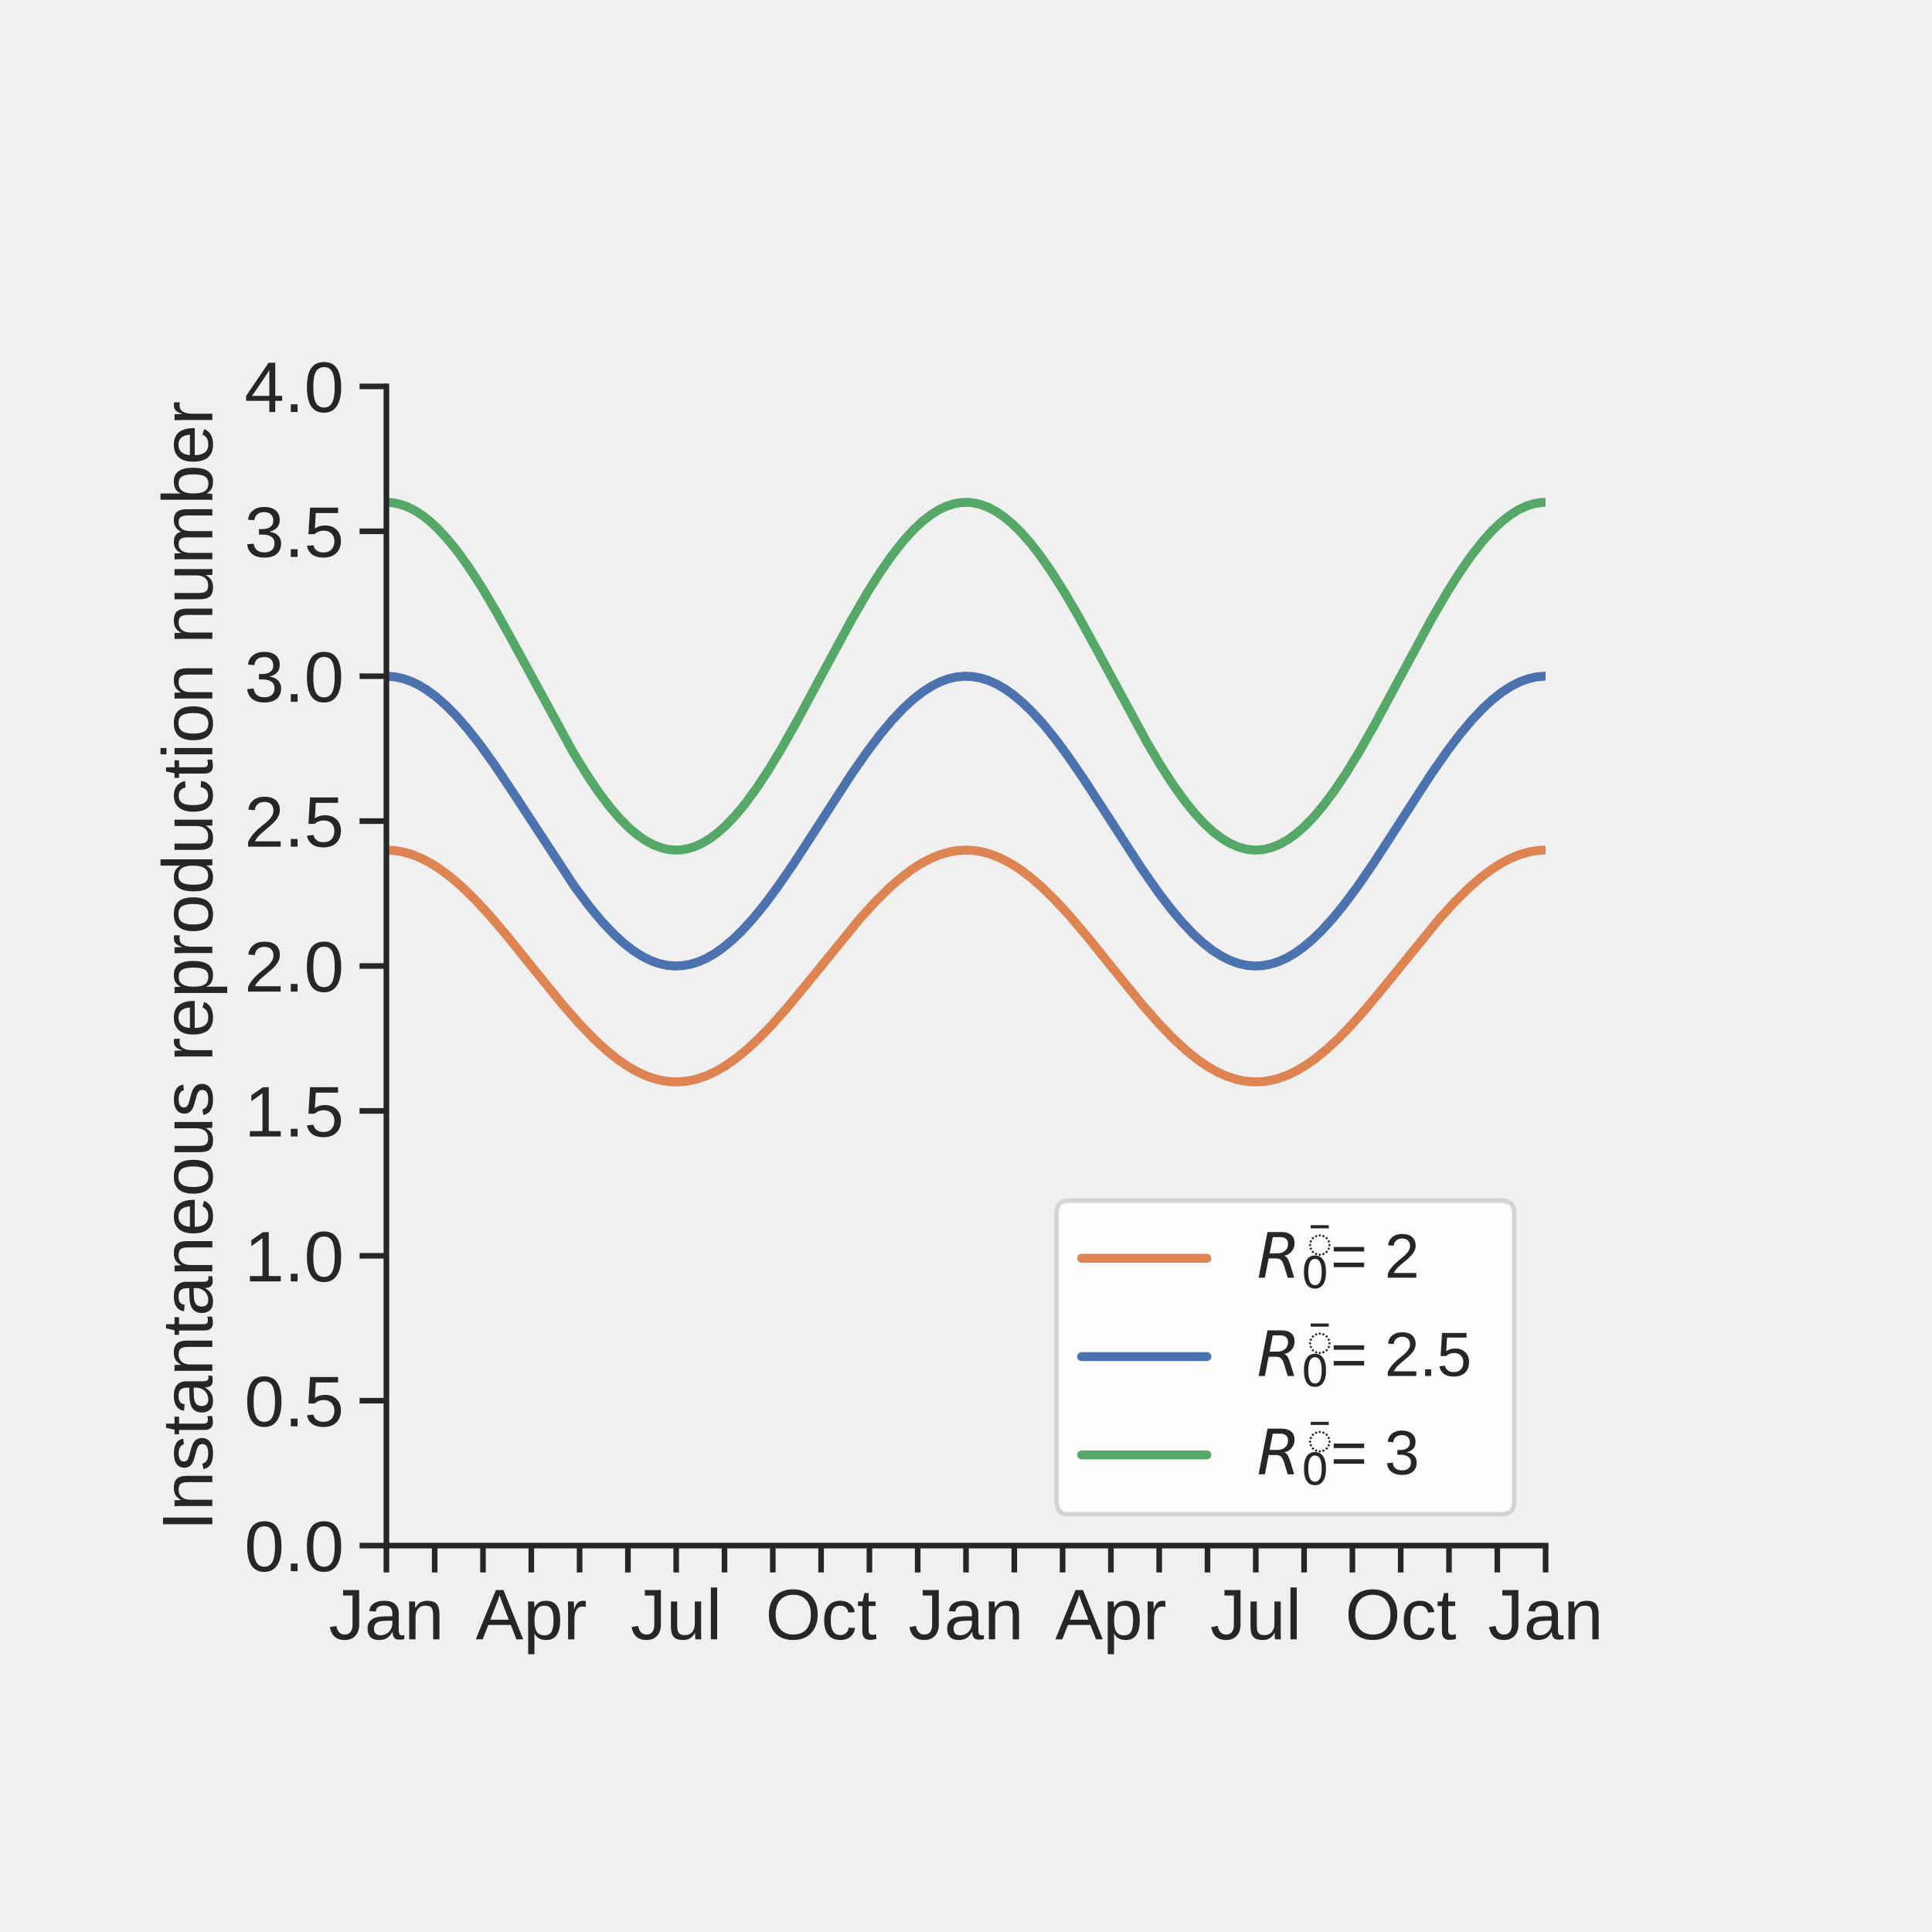
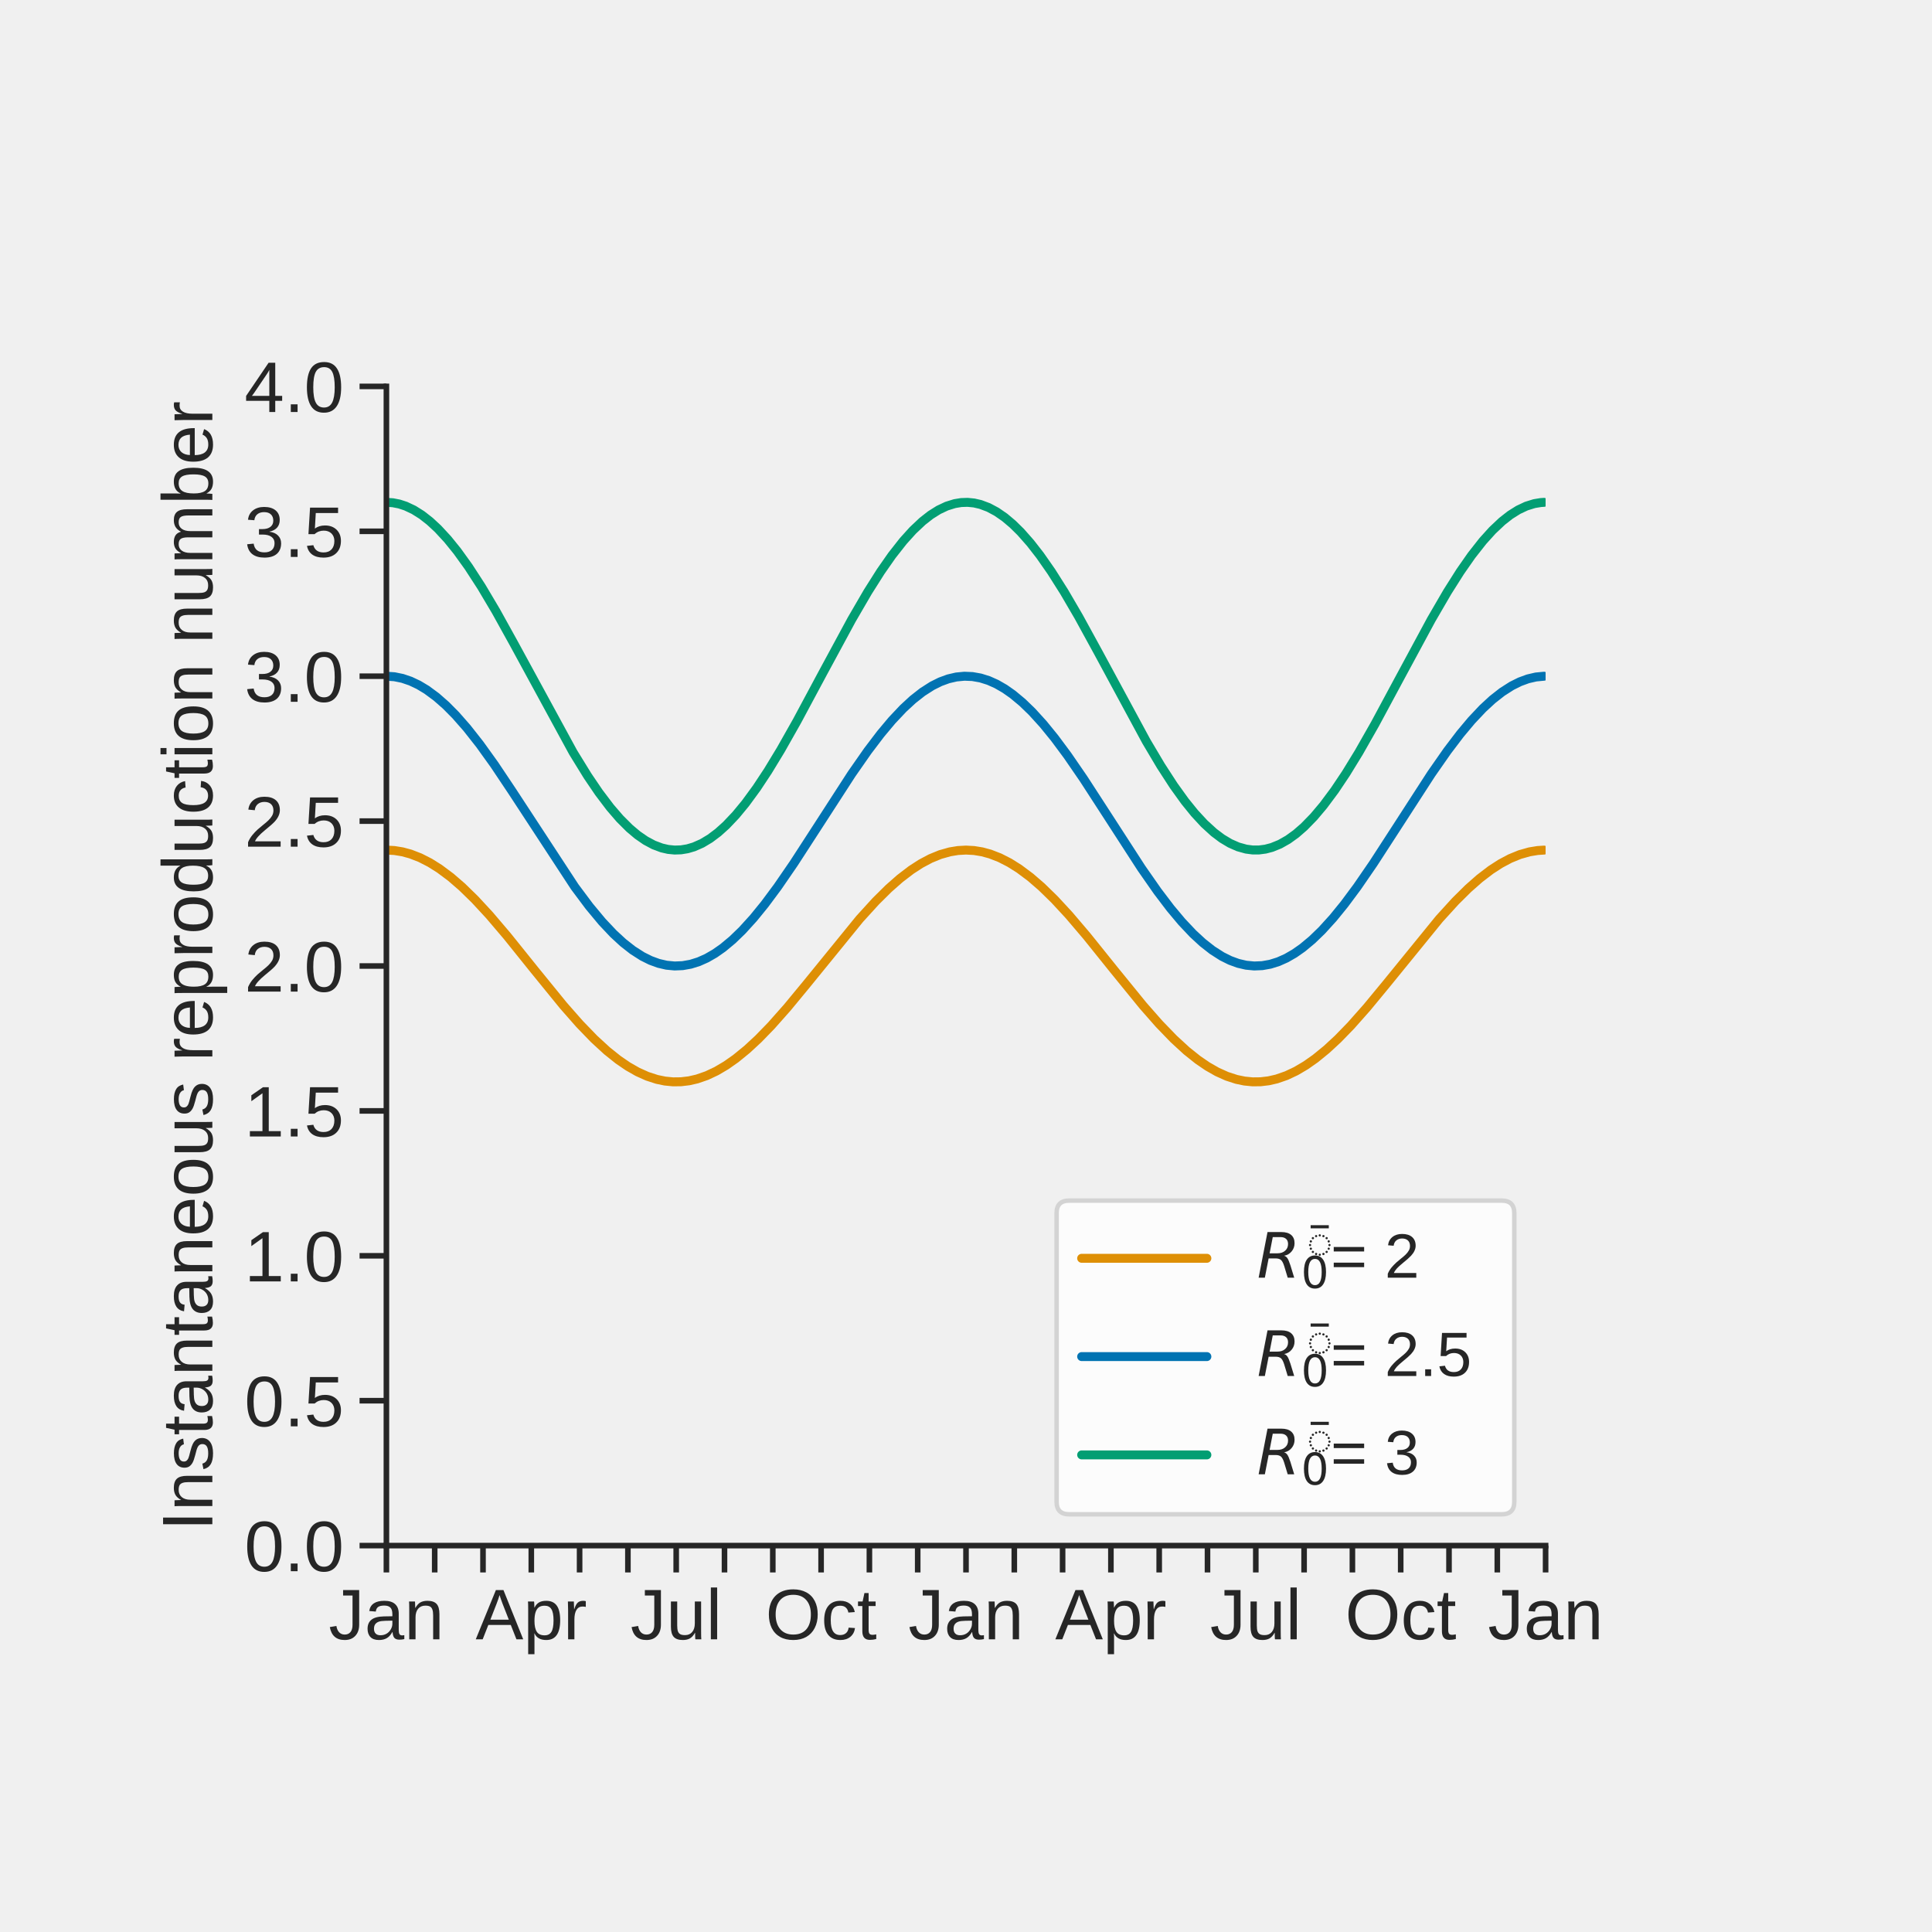
<svg xmlns="http://www.w3.org/2000/svg" xmlns:xlink="http://www.w3.org/1999/xlink" width="432pt" height="432pt" viewBox="0 0 432 432" version="1.1">
  <defs>
    <style type="text/css">*{stroke-linejoin: round; stroke-linecap: butt}</style>
  </defs>
  <g id="figure_1">
    <g id="patch_1">
      <path d="M 0 432  L 432 432  L 432 0  L 0 0  L 0 432  z " style="fill: none" />
    </g>
    <g id="axes_1">
      <g id="patch_2">
        <path d="M 86.4 345.6  L 345.6 345.6  L 345.6 86.4  L 86.4 86.4  L 86.4 345.6  z " style="fill: none" />
      </g>
      <g id="matplotlib.axis_1">
        <g id="xtick_1">
          <g id="line2d_1">
            <defs>
-               <path id="mb07f3ccccc" d="M 0 0  L 0 6  " style="stroke: #262626; stroke-width: 1.25" />
+               <path id="m06b6072ce8" d="M 0 0  L 0 6  " style="stroke: #262626; stroke-width: 1.25" />
            </defs>
            <g>
-               <use xlink:href="#mb07f3ccccc" x="86.4" y="345.6" style="fill: #262626; stroke: #262626; stroke-width: 1.25" />
+               <use xlink:href="#m06b6072ce8" x="86.4" y="345.6" style="fill: #262626; stroke: #262626; stroke-width: 1.25" />
            </g>
          </g>
          <g id="text_1">
            <text style="fill: #262626; font: 16px 'Arial', 'DejaVu Sans', 'Liberation Sans', 'Bitstream Vera Sans', sans-serif; text-anchor: middle" x="86.4" y="366.553" transform="rotate(-0 86.4 366.5525)">Jan</text>
          </g>
        </g>
        <g id="xtick_2">
          <g id="line2d_2">
            <g>
-               <use xlink:href="#mb07f3ccccc" x="97.2" y="345.6" style="fill: #262626; stroke: #262626; stroke-width: 1.25" />
+               <use xlink:href="#m06b6072ce8" x="97.2" y="345.6" style="fill: #262626; stroke: #262626; stroke-width: 1.25" />
            </g>
          </g>
        </g>
        <g id="xtick_3">
          <g id="line2d_3">
            <g>
-               <use xlink:href="#mb07f3ccccc" x="108" y="345.6" style="fill: #262626; stroke: #262626; stroke-width: 1.25" />
+               <use xlink:href="#m06b6072ce8" x="108" y="345.6" style="fill: #262626; stroke: #262626; stroke-width: 1.25" />
            </g>
          </g>
        </g>
        <g id="xtick_4">
          <g id="line2d_4">
            <g>
-               <use xlink:href="#mb07f3ccccc" x="118.8" y="345.6" style="fill: #262626; stroke: #262626; stroke-width: 1.25" />
+               <use xlink:href="#m06b6072ce8" x="118.8" y="345.6" style="fill: #262626; stroke: #262626; stroke-width: 1.25" />
            </g>
          </g>
          <g id="text_2">
            <text style="fill: #262626; font: 16px 'Arial', 'DejaVu Sans', 'Liberation Sans', 'Bitstream Vera Sans', sans-serif; text-anchor: middle" x="118.8" y="366.553" transform="rotate(-0 118.8 366.5525)">Apr</text>
          </g>
        </g>
        <g id="xtick_5">
          <g id="line2d_5">
            <g>
-               <use xlink:href="#mb07f3ccccc" x="129.6" y="345.6" style="fill: #262626; stroke: #262626; stroke-width: 1.25" />
+               <use xlink:href="#m06b6072ce8" x="129.6" y="345.6" style="fill: #262626; stroke: #262626; stroke-width: 1.25" />
            </g>
          </g>
        </g>
        <g id="xtick_6">
          <g id="line2d_6">
            <g>
-               <use xlink:href="#mb07f3ccccc" x="140.4" y="345.6" style="fill: #262626; stroke: #262626; stroke-width: 1.25" />
+               <use xlink:href="#m06b6072ce8" x="140.4" y="345.6" style="fill: #262626; stroke: #262626; stroke-width: 1.25" />
            </g>
          </g>
        </g>
        <g id="xtick_7">
          <g id="line2d_7">
            <g>
-               <use xlink:href="#mb07f3ccccc" x="151.2" y="345.6" style="fill: #262626; stroke: #262626; stroke-width: 1.25" />
+               <use xlink:href="#m06b6072ce8" x="151.2" y="345.6" style="fill: #262626; stroke: #262626; stroke-width: 1.25" />
            </g>
          </g>
          <g id="text_3">
            <text style="fill: #262626; font: 16px 'Arial', 'DejaVu Sans', 'Liberation Sans', 'Bitstream Vera Sans', sans-serif; text-anchor: middle" x="151.2" y="366.553" transform="rotate(-0 151.2 366.5525)">Jul</text>
          </g>
        </g>
        <g id="xtick_8">
          <g id="line2d_8">
            <g>
-               <use xlink:href="#mb07f3ccccc" x="162" y="345.6" style="fill: #262626; stroke: #262626; stroke-width: 1.25" />
+               <use xlink:href="#m06b6072ce8" x="162" y="345.6" style="fill: #262626; stroke: #262626; stroke-width: 1.25" />
            </g>
          </g>
        </g>
        <g id="xtick_9">
          <g id="line2d_9">
            <g>
-               <use xlink:href="#mb07f3ccccc" x="172.8" y="345.6" style="fill: #262626; stroke: #262626; stroke-width: 1.25" />
+               <use xlink:href="#m06b6072ce8" x="172.8" y="345.6" style="fill: #262626; stroke: #262626; stroke-width: 1.25" />
            </g>
          </g>
        </g>
        <g id="xtick_10">
          <g id="line2d_10">
            <g>
-               <use xlink:href="#mb07f3ccccc" x="183.6" y="345.6" style="fill: #262626; stroke: #262626; stroke-width: 1.25" />
+               <use xlink:href="#m06b6072ce8" x="183.6" y="345.6" style="fill: #262626; stroke: #262626; stroke-width: 1.25" />
            </g>
          </g>
          <g id="text_4">
            <text style="fill: #262626; font: 16px 'Arial', 'DejaVu Sans', 'Liberation Sans', 'Bitstream Vera Sans', sans-serif; text-anchor: middle" x="183.6" y="366.553" transform="rotate(-0 183.6 366.5525)">Oct</text>
          </g>
        </g>
        <g id="xtick_11">
          <g id="line2d_11">
            <g>
-               <use xlink:href="#mb07f3ccccc" x="194.4" y="345.6" style="fill: #262626; stroke: #262626; stroke-width: 1.25" />
+               <use xlink:href="#m06b6072ce8" x="194.4" y="345.6" style="fill: #262626; stroke: #262626; stroke-width: 1.25" />
            </g>
          </g>
        </g>
        <g id="xtick_12">
          <g id="line2d_12">
            <g>
-               <use xlink:href="#mb07f3ccccc" x="205.2" y="345.6" style="fill: #262626; stroke: #262626; stroke-width: 1.25" />
+               <use xlink:href="#m06b6072ce8" x="205.2" y="345.6" style="fill: #262626; stroke: #262626; stroke-width: 1.25" />
            </g>
          </g>
        </g>
        <g id="xtick_13">
          <g id="line2d_13">
            <g>
-               <use xlink:href="#mb07f3ccccc" x="216" y="345.6" style="fill: #262626; stroke: #262626; stroke-width: 1.25" />
+               <use xlink:href="#m06b6072ce8" x="216" y="345.6" style="fill: #262626; stroke: #262626; stroke-width: 1.25" />
            </g>
          </g>
          <g id="text_5">
            <text style="fill: #262626; font: 16px 'Arial', 'DejaVu Sans', 'Liberation Sans', 'Bitstream Vera Sans', sans-serif; text-anchor: middle" x="216" y="366.553" transform="rotate(-0 216 366.5525)">Jan</text>
          </g>
        </g>
        <g id="xtick_14">
          <g id="line2d_14">
            <g>
-               <use xlink:href="#mb07f3ccccc" x="226.8" y="345.6" style="fill: #262626; stroke: #262626; stroke-width: 1.25" />
+               <use xlink:href="#m06b6072ce8" x="226.8" y="345.6" style="fill: #262626; stroke: #262626; stroke-width: 1.25" />
            </g>
          </g>
        </g>
        <g id="xtick_15">
          <g id="line2d_15">
            <g>
-               <use xlink:href="#mb07f3ccccc" x="237.6" y="345.6" style="fill: #262626; stroke: #262626; stroke-width: 1.25" />
+               <use xlink:href="#m06b6072ce8" x="237.6" y="345.6" style="fill: #262626; stroke: #262626; stroke-width: 1.25" />
            </g>
          </g>
        </g>
        <g id="xtick_16">
          <g id="line2d_16">
            <g>
-               <use xlink:href="#mb07f3ccccc" x="248.4" y="345.6" style="fill: #262626; stroke: #262626; stroke-width: 1.25" />
+               <use xlink:href="#m06b6072ce8" x="248.4" y="345.6" style="fill: #262626; stroke: #262626; stroke-width: 1.25" />
            </g>
          </g>
          <g id="text_6">
            <text style="fill: #262626; font: 16px 'Arial', 'DejaVu Sans', 'Liberation Sans', 'Bitstream Vera Sans', sans-serif; text-anchor: middle" x="248.4" y="366.553" transform="rotate(-0 248.4 366.5525)">Apr</text>
          </g>
        </g>
        <g id="xtick_17">
          <g id="line2d_17">
            <g>
-               <use xlink:href="#mb07f3ccccc" x="259.2" y="345.6" style="fill: #262626; stroke: #262626; stroke-width: 1.25" />
+               <use xlink:href="#m06b6072ce8" x="259.2" y="345.6" style="fill: #262626; stroke: #262626; stroke-width: 1.25" />
            </g>
          </g>
        </g>
        <g id="xtick_18">
          <g id="line2d_18">
            <g>
-               <use xlink:href="#mb07f3ccccc" x="270" y="345.6" style="fill: #262626; stroke: #262626; stroke-width: 1.25" />
+               <use xlink:href="#m06b6072ce8" x="270" y="345.6" style="fill: #262626; stroke: #262626; stroke-width: 1.25" />
            </g>
          </g>
        </g>
        <g id="xtick_19">
          <g id="line2d_19">
            <g>
-               <use xlink:href="#mb07f3ccccc" x="280.8" y="345.6" style="fill: #262626; stroke: #262626; stroke-width: 1.25" />
+               <use xlink:href="#m06b6072ce8" x="280.8" y="345.6" style="fill: #262626; stroke: #262626; stroke-width: 1.25" />
            </g>
          </g>
          <g id="text_7">
            <text style="fill: #262626; font: 16px 'Arial', 'DejaVu Sans', 'Liberation Sans', 'Bitstream Vera Sans', sans-serif; text-anchor: middle" x="280.8" y="366.553" transform="rotate(-0 280.8 366.5525)">Jul</text>
          </g>
        </g>
        <g id="xtick_20">
          <g id="line2d_20">
            <g>
-               <use xlink:href="#mb07f3ccccc" x="291.6" y="345.6" style="fill: #262626; stroke: #262626; stroke-width: 1.25" />
+               <use xlink:href="#m06b6072ce8" x="291.6" y="345.6" style="fill: #262626; stroke: #262626; stroke-width: 1.25" />
            </g>
          </g>
        </g>
        <g id="xtick_21">
          <g id="line2d_21">
            <g>
-               <use xlink:href="#mb07f3ccccc" x="302.4" y="345.6" style="fill: #262626; stroke: #262626; stroke-width: 1.25" />
+               <use xlink:href="#m06b6072ce8" x="302.4" y="345.6" style="fill: #262626; stroke: #262626; stroke-width: 1.25" />
            </g>
          </g>
        </g>
        <g id="xtick_22">
          <g id="line2d_22">
            <g>
-               <use xlink:href="#mb07f3ccccc" x="313.2" y="345.6" style="fill: #262626; stroke: #262626; stroke-width: 1.25" />
+               <use xlink:href="#m06b6072ce8" x="313.2" y="345.6" style="fill: #262626; stroke: #262626; stroke-width: 1.25" />
            </g>
          </g>
          <g id="text_8">
            <text style="fill: #262626; font: 16px 'Arial', 'DejaVu Sans', 'Liberation Sans', 'Bitstream Vera Sans', sans-serif; text-anchor: middle" x="313.2" y="366.553" transform="rotate(-0 313.2 366.5525)">Oct</text>
          </g>
        </g>
        <g id="xtick_23">
          <g id="line2d_23">
            <g>
-               <use xlink:href="#mb07f3ccccc" x="324" y="345.6" style="fill: #262626; stroke: #262626; stroke-width: 1.25" />
+               <use xlink:href="#m06b6072ce8" x="324" y="345.6" style="fill: #262626; stroke: #262626; stroke-width: 1.25" />
            </g>
          </g>
        </g>
        <g id="xtick_24">
          <g id="line2d_24">
            <g>
-               <use xlink:href="#mb07f3ccccc" x="334.8" y="345.6" style="fill: #262626; stroke: #262626; stroke-width: 1.25" />
+               <use xlink:href="#m06b6072ce8" x="334.8" y="345.6" style="fill: #262626; stroke: #262626; stroke-width: 1.25" />
            </g>
          </g>
        </g>
        <g id="xtick_25">
          <g id="line2d_25">
            <g>
-               <use xlink:href="#mb07f3ccccc" x="345.6" y="345.6" style="fill: #262626; stroke: #262626; stroke-width: 1.25" />
+               <use xlink:href="#m06b6072ce8" x="345.6" y="345.6" style="fill: #262626; stroke: #262626; stroke-width: 1.25" />
            </g>
          </g>
          <g id="text_9">
            <text style="fill: #262626; font: 16px 'Arial', 'DejaVu Sans', 'Liberation Sans', 'Bitstream Vera Sans', sans-serif; text-anchor: middle" x="345.6" y="366.553" transform="rotate(-0 345.6 366.5525)">Jan</text>
          </g>
        </g>
        <g id="text_10">
          <text style="fill: #262626; font: 16px 'Arial', 'DejaVu Sans', 'Liberation Sans', 'Bitstream Vera Sans', sans-serif; text-anchor: middle" x="216" y="385.185" transform="rotate(-0 216 385.185)"> </text>
        </g>
      </g>
      <g id="matplotlib.axis_2">
        <g id="ytick_1">
          <g id="line2d_26">
            <defs>
-               <path id="mfecff1792c" d="M 0 0  L -6 0  " style="stroke: #262626; stroke-width: 1.25" />
+               <path id="m3282e17bd3" d="M 0 0  L -6 0  " style="stroke: #262626; stroke-width: 1.25" />
            </defs>
            <g>
-               <use xlink:href="#mfecff1792c" x="86.4" y="345.6" style="fill: #262626; stroke: #262626; stroke-width: 1.25" />
+               <use xlink:href="#m3282e17bd3" x="86.4" y="345.6" style="fill: #262626; stroke: #262626; stroke-width: 1.25" />
            </g>
          </g>
          <g id="text_11">
            <text style="fill: #262626; font: 16px 'Arial', 'DejaVu Sans', 'Liberation Sans', 'Bitstream Vera Sans', sans-serif; text-anchor: end" x="76.9" y="351.326" transform="rotate(-0 76.9 351.3263)">0.0</text>
          </g>
        </g>
        <g id="ytick_2">
          <g id="line2d_27">
            <g>
-               <use xlink:href="#mfecff1792c" x="86.4" y="313.2" style="fill: #262626; stroke: #262626; stroke-width: 1.25" />
+               <use xlink:href="#m3282e17bd3" x="86.4" y="313.2" style="fill: #262626; stroke: #262626; stroke-width: 1.25" />
            </g>
          </g>
          <g id="text_12">
            <text style="fill: #262626; font: 16px 'Arial', 'DejaVu Sans', 'Liberation Sans', 'Bitstream Vera Sans', sans-serif; text-anchor: end" x="76.9" y="318.926" transform="rotate(-0 76.9 318.9262)">0.5</text>
          </g>
        </g>
        <g id="ytick_3">
          <g id="line2d_28">
            <g>
-               <use xlink:href="#mfecff1792c" x="86.4" y="280.8" style="fill: #262626; stroke: #262626; stroke-width: 1.25" />
+               <use xlink:href="#m3282e17bd3" x="86.4" y="280.8" style="fill: #262626; stroke: #262626; stroke-width: 1.25" />
            </g>
          </g>
          <g id="text_13">
            <text style="fill: #262626; font: 16px 'Arial', 'DejaVu Sans', 'Liberation Sans', 'Bitstream Vera Sans', sans-serif; text-anchor: end" x="76.9" y="286.526" transform="rotate(-0 76.9 286.5263)">1.0</text>
          </g>
        </g>
        <g id="ytick_4">
          <g id="line2d_29">
            <g>
-               <use xlink:href="#mfecff1792c" x="86.4" y="248.4" style="fill: #262626; stroke: #262626; stroke-width: 1.25" />
+               <use xlink:href="#m3282e17bd3" x="86.4" y="248.4" style="fill: #262626; stroke: #262626; stroke-width: 1.25" />
            </g>
          </g>
          <g id="text_14">
            <text style="fill: #262626; font: 16px 'Arial', 'DejaVu Sans', 'Liberation Sans', 'Bitstream Vera Sans', sans-serif; text-anchor: end" x="76.9" y="254.126" transform="rotate(-0 76.9 254.1262)">1.5</text>
          </g>
        </g>
        <g id="ytick_5">
          <g id="line2d_30">
            <g>
-               <use xlink:href="#mfecff1792c" x="86.4" y="216" style="fill: #262626; stroke: #262626; stroke-width: 1.25" />
+               <use xlink:href="#m3282e17bd3" x="86.4" y="216" style="fill: #262626; stroke: #262626; stroke-width: 1.25" />
            </g>
          </g>
          <g id="text_15">
            <text style="fill: #262626; font: 16px 'Arial', 'DejaVu Sans', 'Liberation Sans', 'Bitstream Vera Sans', sans-serif; text-anchor: end" x="76.9" y="221.726" transform="rotate(-0 76.9 221.7262)">2.0</text>
          </g>
        </g>
        <g id="ytick_6">
          <g id="line2d_31">
            <g>
-               <use xlink:href="#mfecff1792c" x="86.4" y="183.6" style="fill: #262626; stroke: #262626; stroke-width: 1.25" />
+               <use xlink:href="#m3282e17bd3" x="86.4" y="183.6" style="fill: #262626; stroke: #262626; stroke-width: 1.25" />
            </g>
          </g>
          <g id="text_16">
            <text style="fill: #262626; font: 16px 'Arial', 'DejaVu Sans', 'Liberation Sans', 'Bitstream Vera Sans', sans-serif; text-anchor: end" x="76.9" y="189.326" transform="rotate(-0 76.9 189.3262)">2.5</text>
          </g>
        </g>
        <g id="ytick_7">
          <g id="line2d_32">
            <g>
-               <use xlink:href="#mfecff1792c" x="86.4" y="151.2" style="fill: #262626; stroke: #262626; stroke-width: 1.25" />
+               <use xlink:href="#m3282e17bd3" x="86.4" y="151.2" style="fill: #262626; stroke: #262626; stroke-width: 1.25" />
            </g>
          </g>
          <g id="text_17">
            <text style="fill: #262626; font: 16px 'Arial', 'DejaVu Sans', 'Liberation Sans', 'Bitstream Vera Sans', sans-serif; text-anchor: end" x="76.9" y="156.926" transform="rotate(-0 76.9 156.9263)">3.0</text>
          </g>
        </g>
        <g id="ytick_8">
          <g id="line2d_33">
            <g>
-               <use xlink:href="#mfecff1792c" x="86.4" y="118.8" style="fill: #262626; stroke: #262626; stroke-width: 1.25" />
+               <use xlink:href="#m3282e17bd3" x="86.4" y="118.8" style="fill: #262626; stroke: #262626; stroke-width: 1.25" />
            </g>
          </g>
          <g id="text_18">
            <text style="fill: #262626; font: 16px 'Arial', 'DejaVu Sans', 'Liberation Sans', 'Bitstream Vera Sans', sans-serif; text-anchor: end" x="76.9" y="124.526" transform="rotate(-0 76.9 124.5263)">3.5</text>
          </g>
        </g>
        <g id="ytick_9">
          <g id="line2d_34">
            <g>
-               <use xlink:href="#mfecff1792c" x="86.4" y="86.4" style="fill: #262626; stroke: #262626; stroke-width: 1.25" />
+               <use xlink:href="#m3282e17bd3" x="86.4" y="86.4" style="fill: #262626; stroke: #262626; stroke-width: 1.25" />
            </g>
          </g>
          <g id="text_19">
            <text style="fill: #262626; font: 16px 'Arial', 'DejaVu Sans', 'Liberation Sans', 'Bitstream Vera Sans', sans-serif; text-anchor: end" x="76.9" y="92.126" transform="rotate(-0 76.9 92.12625)">4.0</text>
          </g>
        </g>
        <g id="text_20">
          <text style="fill: #262626; font: 16px 'Arial', 'DejaVu Sans', 'Liberation Sans', 'Bitstream Vera Sans', sans-serif; text-anchor: middle" x="47.48" y="216" transform="rotate(-90 47.48 216)">Instantaneous reproduction number</text>
        </g>
      </g>
      <g id="line2d_35">
-         <path d="M 86.4 190.08  L 88.2 190.179  L 90 190.474  L 91.8 190.963  L 93.96 191.802  L 96.12 192.905  L 98.28 194.262  L 100.8 196.144  L 103.32 198.323  L 106.2 201.133  L 109.44 204.637  L 113.4 209.291  L 119.52 216.905  L 126 224.865  L 129.6 228.96  L 132.84 232.312  L 135.72 234.957  L 138.24 236.97  L 140.4 238.447  L 142.56 239.679  L 144.72 240.651  L 146.88 241.354  L 148.68 241.727  L 150.48 241.904  L 152.28 241.884  L 154.08 241.668  L 155.88 241.256  L 158.04 240.508  L 160.2 239.491  L 162.36 238.218  L 164.52 236.701  L 167.04 234.645  L 169.56 232.312  L 172.44 229.35  L 176.04 225.289  L 180.36 220.055  L 192.24 205.457  L 195.84 201.506  L 198.72 198.656  L 201.24 196.438  L 203.76 194.511  L 205.92 193.114  L 208.08 191.967  L 210.24 191.084  L 212.4 190.474  L 214.2 190.179  L 216 190.08  L 217.8 190.179  L 219.6 190.474  L 221.4 190.963  L 223.56 191.802  L 225.72 192.905  L 227.88 194.262  L 230.4 196.144  L 232.92 198.323  L 235.8 201.133  L 239.04 204.637  L 243 209.291  L 249.12 216.905  L 255.6 224.865  L 259.2 228.96  L 262.44 232.312  L 265.32 234.957  L 267.84 236.97  L 270 238.447  L 272.16 239.679  L 274.32 240.651  L 276.48 241.354  L 278.28 241.727  L 280.08 241.904  L 281.88 241.884  L 283.68 241.668  L 285.48 241.256  L 287.64 240.508  L 289.8 239.491  L 291.96 238.218  L 294.12 236.701  L 296.64 234.645  L 299.16 232.312  L 302.04 229.35  L 305.64 225.289  L 309.96 220.055  L 321.84 205.457  L 325.44 201.506  L 328.32 198.656  L 330.84 196.438  L 333.36 194.511  L 335.52 193.114  L 337.68 191.967  L 339.84 191.084  L 342 190.474  L 343.8 190.179  L 345.24 190.084  L 345.24 190.084  " clip-path="url(#p49e7353769)" style="fill: none; stroke: #dd8452; stroke-width: 2; stroke-linecap: round" />
+         <path d="M 86.4 190.08  L 88.2 190.179  L 90 190.474  L 91.8 190.963  L 93.96 191.802  L 96.12 192.905  L 98.28 194.262  L 100.8 196.144  L 103.32 198.323  L 106.2 201.133  L 109.44 204.637  L 113.4 209.291  L 119.52 216.905  L 126 224.865  L 129.6 228.96  L 132.84 232.312  L 135.72 234.957  L 138.24 236.97  L 140.4 238.447  L 142.56 239.679  L 144.72 240.651  L 146.88 241.354  L 148.68 241.727  L 150.48 241.904  L 152.28 241.884  L 154.08 241.668  L 155.88 241.256  L 158.04 240.508  L 160.2 239.491  L 162.36 238.218  L 164.52 236.701  L 167.04 234.645  L 169.56 232.312  L 172.44 229.35  L 176.04 225.289  L 180.36 220.055  L 192.24 205.457  L 195.84 201.506  L 198.72 198.656  L 201.24 196.438  L 203.76 194.511  L 205.92 193.114  L 208.08 191.967  L 210.24 191.084  L 212.4 190.474  L 214.2 190.179  L 216 190.08  L 217.8 190.179  L 219.6 190.474  L 221.4 190.963  L 223.56 191.802  L 225.72 192.905  L 227.88 194.262  L 230.4 196.144  L 232.92 198.323  L 235.8 201.133  L 239.04 204.637  L 243 209.291  L 249.12 216.905  L 255.6 224.865  L 259.2 228.96  L 262.44 232.312  L 265.32 234.957  L 267.84 236.97  L 270 238.447  L 272.16 239.679  L 274.32 240.651  L 276.48 241.354  L 278.28 241.727  L 280.08 241.904  L 281.88 241.884  L 283.68 241.668  L 285.48 241.256  L 287.64 240.508  L 289.8 239.491  L 291.96 238.218  L 294.12 236.701  L 296.64 234.645  L 299.16 232.312  L 302.04 229.35  L 305.64 225.289  L 309.96 220.055  L 321.84 205.457  L 325.44 201.506  L 328.32 198.656  L 330.84 196.438  L 333.36 194.511  L 335.52 193.114  L 337.68 191.967  L 339.84 191.084  L 342 190.474  L 343.8 190.179  L 345.24 190.084  L 345.24 190.084  " clip-path="url(#p97849e4629)" style="fill: none; stroke: #de8f05; stroke-width: 2; stroke-linecap: round" />
      </g>
      <g id="line2d_36">
-         <path d="M 86.4 151.2  L 88.2 151.323  L 90 151.692  L 91.8 152.304  L 93.6 153.154  L 95.4 154.236  L 97.56 155.828  L 99.72 157.724  L 101.88 159.904  L 104.4 162.774  L 107.28 166.431  L 110.52 170.94  L 114.48 176.864  L 128.52 198.309  L 131.76 202.644  L 134.64 206.107  L 137.16 208.78  L 139.32 210.773  L 141.48 212.469  L 143.64 213.848  L 145.44 214.745  L 147.24 215.405  L 149.04 215.823  L 150.84 215.995  L 152.64 215.921  L 154.44 215.601  L 156.24 215.038  L 158.04 214.235  L 159.84 213.199  L 161.64 211.938  L 163.8 210.141  L 165.96 208.053  L 168.48 205.28  L 171 202.184  L 173.88 198.309  L 177.48 193.073  L 182.52 185.296  L 190.44 173.052  L 194.04 167.892  L 196.92 164.101  L 199.44 161.093  L 201.96 158.42  L 204.12 156.427  L 206.28 154.731  L 208.44 153.352  L 210.24 152.455  L 212.04 151.795  L 213.84 151.377  L 215.64 151.205  L 217.44 151.279  L 219.24 151.599  L 221.04 152.162  L 222.84 152.965  L 224.64 154.001  L 226.44 155.262  L 228.6 157.059  L 230.76 159.147  L 233.28 161.92  L 235.8 165.016  L 238.68 168.891  L 242.28 174.127  L 247.32 181.904  L 255.24 194.148  L 258.84 199.308  L 261.72 203.099  L 264.24 206.107  L 266.76 208.78  L 268.92 210.773  L 271.08 212.469  L 273.24 213.848  L 275.04 214.745  L 276.84 215.405  L 278.64 215.823  L 280.44 215.995  L 282.24 215.921  L 284.04 215.601  L 285.84 215.038  L 287.64 214.235  L 289.44 213.199  L 291.24 211.938  L 293.4 210.141  L 295.56 208.053  L 298.08 205.28  L 300.6 202.184  L 303.48 198.309  L 307.08 193.073  L 312.12 185.296  L 320.04 173.052  L 323.64 167.892  L 326.52 164.101  L 329.04 161.093  L 331.56 158.42  L 333.72 156.427  L 335.88 154.731  L 338.04 153.352  L 339.84 152.455  L 341.64 151.795  L 343.44 151.377  L 345.24 151.205  L 345.24 151.205  " clip-path="url(#p49e7353769)" style="fill: none; stroke: #4c72b0; stroke-width: 2; stroke-linecap: round" />
+         <path d="M 86.4 151.2  L 88.2 151.323  L 90 151.692  L 91.8 152.304  L 93.6 153.154  L 95.4 154.236  L 97.56 155.828  L 99.72 157.724  L 101.88 159.904  L 104.4 162.774  L 107.28 166.431  L 110.52 170.94  L 114.48 176.864  L 128.52 198.309  L 131.76 202.644  L 134.64 206.107  L 137.16 208.78  L 139.32 210.773  L 141.48 212.469  L 143.64 213.848  L 145.44 214.745  L 147.24 215.405  L 149.04 215.823  L 150.84 215.995  L 152.64 215.921  L 154.44 215.601  L 156.24 215.038  L 158.04 214.235  L 159.84 213.199  L 161.64 211.938  L 163.8 210.141  L 165.96 208.053  L 168.48 205.28  L 171 202.184  L 173.88 198.309  L 177.48 193.073  L 182.52 185.296  L 190.44 173.052  L 194.04 167.892  L 196.92 164.101  L 199.44 161.093  L 201.96 158.42  L 204.12 156.427  L 206.28 154.731  L 208.44 153.352  L 210.24 152.455  L 212.04 151.795  L 213.84 151.377  L 215.64 151.205  L 217.44 151.279  L 219.24 151.599  L 221.04 152.162  L 222.84 152.965  L 224.64 154.001  L 226.44 155.262  L 228.6 157.059  L 230.76 159.147  L 233.28 161.92  L 235.8 165.016  L 238.68 168.891  L 242.28 174.127  L 247.32 181.904  L 255.24 194.148  L 258.84 199.308  L 261.72 203.099  L 264.24 206.107  L 266.76 208.78  L 268.92 210.773  L 271.08 212.469  L 273.24 213.848  L 275.04 214.745  L 276.84 215.405  L 278.64 215.823  L 280.44 215.995  L 282.24 215.921  L 284.04 215.601  L 285.84 215.038  L 287.64 214.235  L 289.44 213.199  L 291.24 211.938  L 293.4 210.141  L 295.56 208.053  L 298.08 205.28  L 300.6 202.184  L 303.48 198.309  L 307.08 193.073  L 312.12 185.296  L 320.04 173.052  L 323.64 167.892  L 326.52 164.101  L 329.04 161.093  L 331.56 158.42  L 333.72 156.427  L 335.88 154.731  L 338.04 153.352  L 339.84 152.455  L 341.64 151.795  L 343.44 151.377  L 345.24 151.205  L 345.24 151.205  " clip-path="url(#p97849e4629)" style="fill: none; stroke: #0173b2; stroke-width: 2; stroke-linecap: round" />
      </g>
      <g id="line2d_37">
-         <path d="M 86.4 112.32  L 87.84 112.415  L 89.28 112.698  L 90.72 113.17  L 92.52 114.019  L 94.32 115.151  L 96.12 116.558  L 97.92 118.228  L 100.08 120.562  L 102.24 123.232  L 104.76 126.732  L 107.64 131.175  L 110.88 136.635  L 114.84 143.781  L 128.16 168.244  L 131.4 173.501  L 133.92 177.216  L 136.44 180.543  L 138.6 183.049  L 140.76 185.205  L 142.56 186.719  L 144.36 187.962  L 146.16 188.925  L 147.96 189.601  L 149.4 189.932  L 150.84 190.074  L 152.28 190.027  L 153.72 189.79  L 155.16 189.366  L 156.96 188.574  L 158.76 187.498  L 160.56 186.145  L 162.36 184.527  L 164.52 182.251  L 166.68 179.635  L 169.2 176.192  L 171.72 172.376  L 174.6 167.631  L 178.2 161.263  L 183.96 150.521  L 190.44 138.542  L 194.04 132.351  L 196.92 127.801  L 199.44 124.192  L 201.96 120.985  L 204.12 118.592  L 206.28 116.558  L 208.08 115.151  L 209.88 114.019  L 211.68 113.17  L 213.48 112.61  L 214.92 112.373  L 216.36 112.326  L 217.8 112.468  L 219.24 112.799  L 221.04 113.475  L 222.84 114.438  L 224.64 115.681  L 226.44 117.195  L 228.24 118.967  L 230.4 121.416  L 232.56 124.192  L 235.08 127.801  L 237.96 132.351  L 241.2 137.902  L 245.52 145.789  L 256.32 165.765  L 259.56 171.225  L 262.44 175.668  L 264.96 179.168  L 267.12 181.838  L 269.28 184.172  L 271.44 186.145  L 273.24 187.498  L 275.04 188.574  L 276.84 189.366  L 278.64 189.867  L 280.08 190.056  L 281.52 190.056  L 282.96 189.867  L 284.4 189.489  L 286.2 188.755  L 288 187.735  L 289.8 186.437  L 291.6 184.871  L 293.76 182.655  L 295.92 180.093  L 298.44 176.708  L 300.96 172.941  L 303.84 168.244  L 307.44 161.917  L 312.84 151.879  L 320.04 138.542  L 323.64 132.351  L 326.52 127.801  L 329.04 124.192  L 331.56 120.985  L 333.72 118.592  L 335.88 116.558  L 337.68 115.151  L 339.48 114.019  L 341.28 113.17  L 343.08 112.61  L 344.52 112.373  L 345.24 112.326  L 345.24 112.326  " clip-path="url(#p49e7353769)" style="fill: none; stroke: #55a868; stroke-width: 2; stroke-linecap: round" />
+         <path d="M 86.4 112.32  L 87.84 112.415  L 89.28 112.698  L 90.72 113.17  L 92.52 114.019  L 94.32 115.151  L 96.12 116.558  L 97.92 118.228  L 100.08 120.562  L 102.24 123.232  L 104.76 126.732  L 107.64 131.175  L 110.88 136.635  L 114.84 143.781  L 128.16 168.244  L 131.4 173.501  L 133.92 177.216  L 136.44 180.543  L 138.6 183.049  L 140.76 185.205  L 142.56 186.719  L 144.36 187.962  L 146.16 188.925  L 147.96 189.601  L 149.4 189.932  L 150.84 190.074  L 152.28 190.027  L 153.72 189.79  L 155.16 189.366  L 156.96 188.574  L 158.76 187.498  L 160.56 186.145  L 162.36 184.527  L 164.52 182.251  L 166.68 179.635  L 169.2 176.192  L 171.72 172.376  L 174.6 167.631  L 178.2 161.263  L 183.96 150.521  L 190.44 138.542  L 194.04 132.351  L 196.92 127.801  L 199.44 124.192  L 201.96 120.985  L 204.12 118.592  L 206.28 116.558  L 208.08 115.151  L 209.88 114.019  L 211.68 113.17  L 213.48 112.61  L 214.92 112.373  L 216.36 112.326  L 217.8 112.468  L 219.24 112.799  L 221.04 113.475  L 222.84 114.438  L 224.64 115.681  L 226.44 117.195  L 228.24 118.967  L 230.4 121.416  L 232.56 124.192  L 235.08 127.801  L 237.96 132.351  L 241.2 137.902  L 245.52 145.789  L 256.32 165.765  L 259.56 171.225  L 262.44 175.668  L 264.96 179.168  L 267.12 181.838  L 269.28 184.172  L 271.44 186.145  L 273.24 187.498  L 275.04 188.574  L 276.84 189.366  L 278.64 189.867  L 280.08 190.056  L 281.52 190.056  L 282.96 189.867  L 284.4 189.489  L 286.2 188.755  L 288 187.735  L 289.8 186.437  L 291.6 184.871  L 293.76 182.655  L 295.92 180.093  L 298.44 176.708  L 300.96 172.941  L 303.84 168.244  L 307.44 161.917  L 312.84 151.879  L 320.04 138.542  L 323.64 132.351  L 326.52 127.801  L 329.04 124.192  L 331.56 120.985  L 333.72 118.592  L 335.88 116.558  L 337.68 115.151  L 339.48 114.019  L 341.28 113.17  L 343.08 112.61  L 344.52 112.373  L 345.24 112.326  L 345.24 112.326  " clip-path="url(#p97849e4629)" style="fill: none; stroke: #029e73; stroke-width: 2; stroke-linecap: round" />
      </g>
      <g id="patch_3">
        <path d="M 86.4 345.6  L 86.4 86.4  " style="fill: none; stroke: #262626; stroke-width: 1.25; stroke-linejoin: miter; stroke-linecap: square" />
      </g>
      <g id="patch_4">
        <path d="M 86.4 345.6  L 345.6 345.6  " style="fill: none; stroke: #262626; stroke-width: 1.25; stroke-linejoin: miter; stroke-linecap: square" />
      </g>
      <g id="legend_1">
        <g id="patch_5">
          <path d="M 239.06 338.6  L 335.8 338.6  Q 338.6 338.6 338.6 335.8  L 338.6 271.26  Q 338.6 268.46 335.8 268.46  L 239.06 268.46  Q 236.26 268.46 236.26 271.26  L 236.26 335.8  Q 236.26 338.6 239.06 338.6  z " style="fill: #ffffff; opacity: 0.8; stroke: #cccccc; stroke-linejoin: miter" />
        </g>
        <g id="line2d_38">
-           <path d="M 241.86 281.358  L 255.86 281.358  L 269.86 281.358  " style="fill: none; stroke: #dd8452; stroke-width: 2; stroke-linecap: round" />
+           <path d="M 241.86 281.358  L 255.86 281.358  L 269.86 281.358  " style="fill: none; stroke: #de8f05; stroke-width: 2; stroke-linecap: round" />
        </g>
        <g id="text_21">
          <g style="fill: #262626" transform="translate(281.06 286.2575)">
            <text>
              <tspan style="font: 9.728px 'STIXSizeOneSym'" x="11.151" y="-5.031">̅</tspan>
              <tspan style="font: oblique 14px 'DejaVu Sans'" x="0" y="-0.562">R</tspan>
              <tspan style="font: 9.8px 'DejaVu Sans'" x="9.862" y="1.734">0</tspan>
              <tspan style="font: 14px 'Arial'" x="16.479 20.369 28.545 32.434" y="-0.562"> = 2</tspan>
            </text>
          </g>
        </g>
        <g id="line2d_39">
-           <path d="M 241.86 303.337  L 255.86 303.337  L 269.86 303.337  " style="fill: none; stroke: #4c72b0; stroke-width: 2; stroke-linecap: round" />
+           <path d="M 241.86 303.337  L 255.86 303.337  L 269.86 303.337  " style="fill: none; stroke: #0173b2; stroke-width: 2; stroke-linecap: round" />
        </g>
        <g id="text_22">
          <g style="fill: #262626" transform="translate(281.06 308.2375)">
            <text>
              <tspan style="font: 9.728px 'STIXSizeOneSym'" x="11.151" y="-5.031">̅</tspan>
              <tspan style="font: oblique 14px 'DejaVu Sans'" x="0" y="-0.562">R</tspan>
              <tspan style="font: 9.8px 'DejaVu Sans'" x="9.862" y="1.734">0</tspan>
              <tspan style="font: 14px 'Arial'" x="16.479 20.369 28.545 32.434 40.221 44.11" y="-0.562"> = 2.5</tspan>
            </text>
          </g>
        </g>
        <g id="line2d_40">
-           <path d="M 241.86 325.317  L 255.86 325.317  L 269.86 325.317  " style="fill: none; stroke: #55a868; stroke-width: 2; stroke-linecap: round" />
+           <path d="M 241.86 325.317  L 255.86 325.317  L 269.86 325.317  " style="fill: none; stroke: #029e73; stroke-width: 2; stroke-linecap: round" />
        </g>
        <g id="text_23">
          <g style="fill: #262626" transform="translate(281.06 330.2175)">
            <text>
              <tspan style="font: 9.728px 'STIXSizeOneSym'" x="11.151" y="-5.031">̅</tspan>
              <tspan style="font: oblique 14px 'DejaVu Sans'" x="0" y="-0.562">R</tspan>
              <tspan style="font: 9.8px 'DejaVu Sans'" x="9.862" y="1.734">0</tspan>
              <tspan style="font: 14px 'Arial'" x="16.479 20.369 28.545 32.434" y="-0.562"> = 3</tspan>
            </text>
          </g>
        </g>
      </g>
    </g>
  </g>
  <defs>
-     <clipPath id="p49e7353769">
+     <clipPath id="p97849e4629">
      <rect x="86.4" y="86.4" width="259.2" height="259.2" />
    </clipPath>
  </defs>
</svg>
